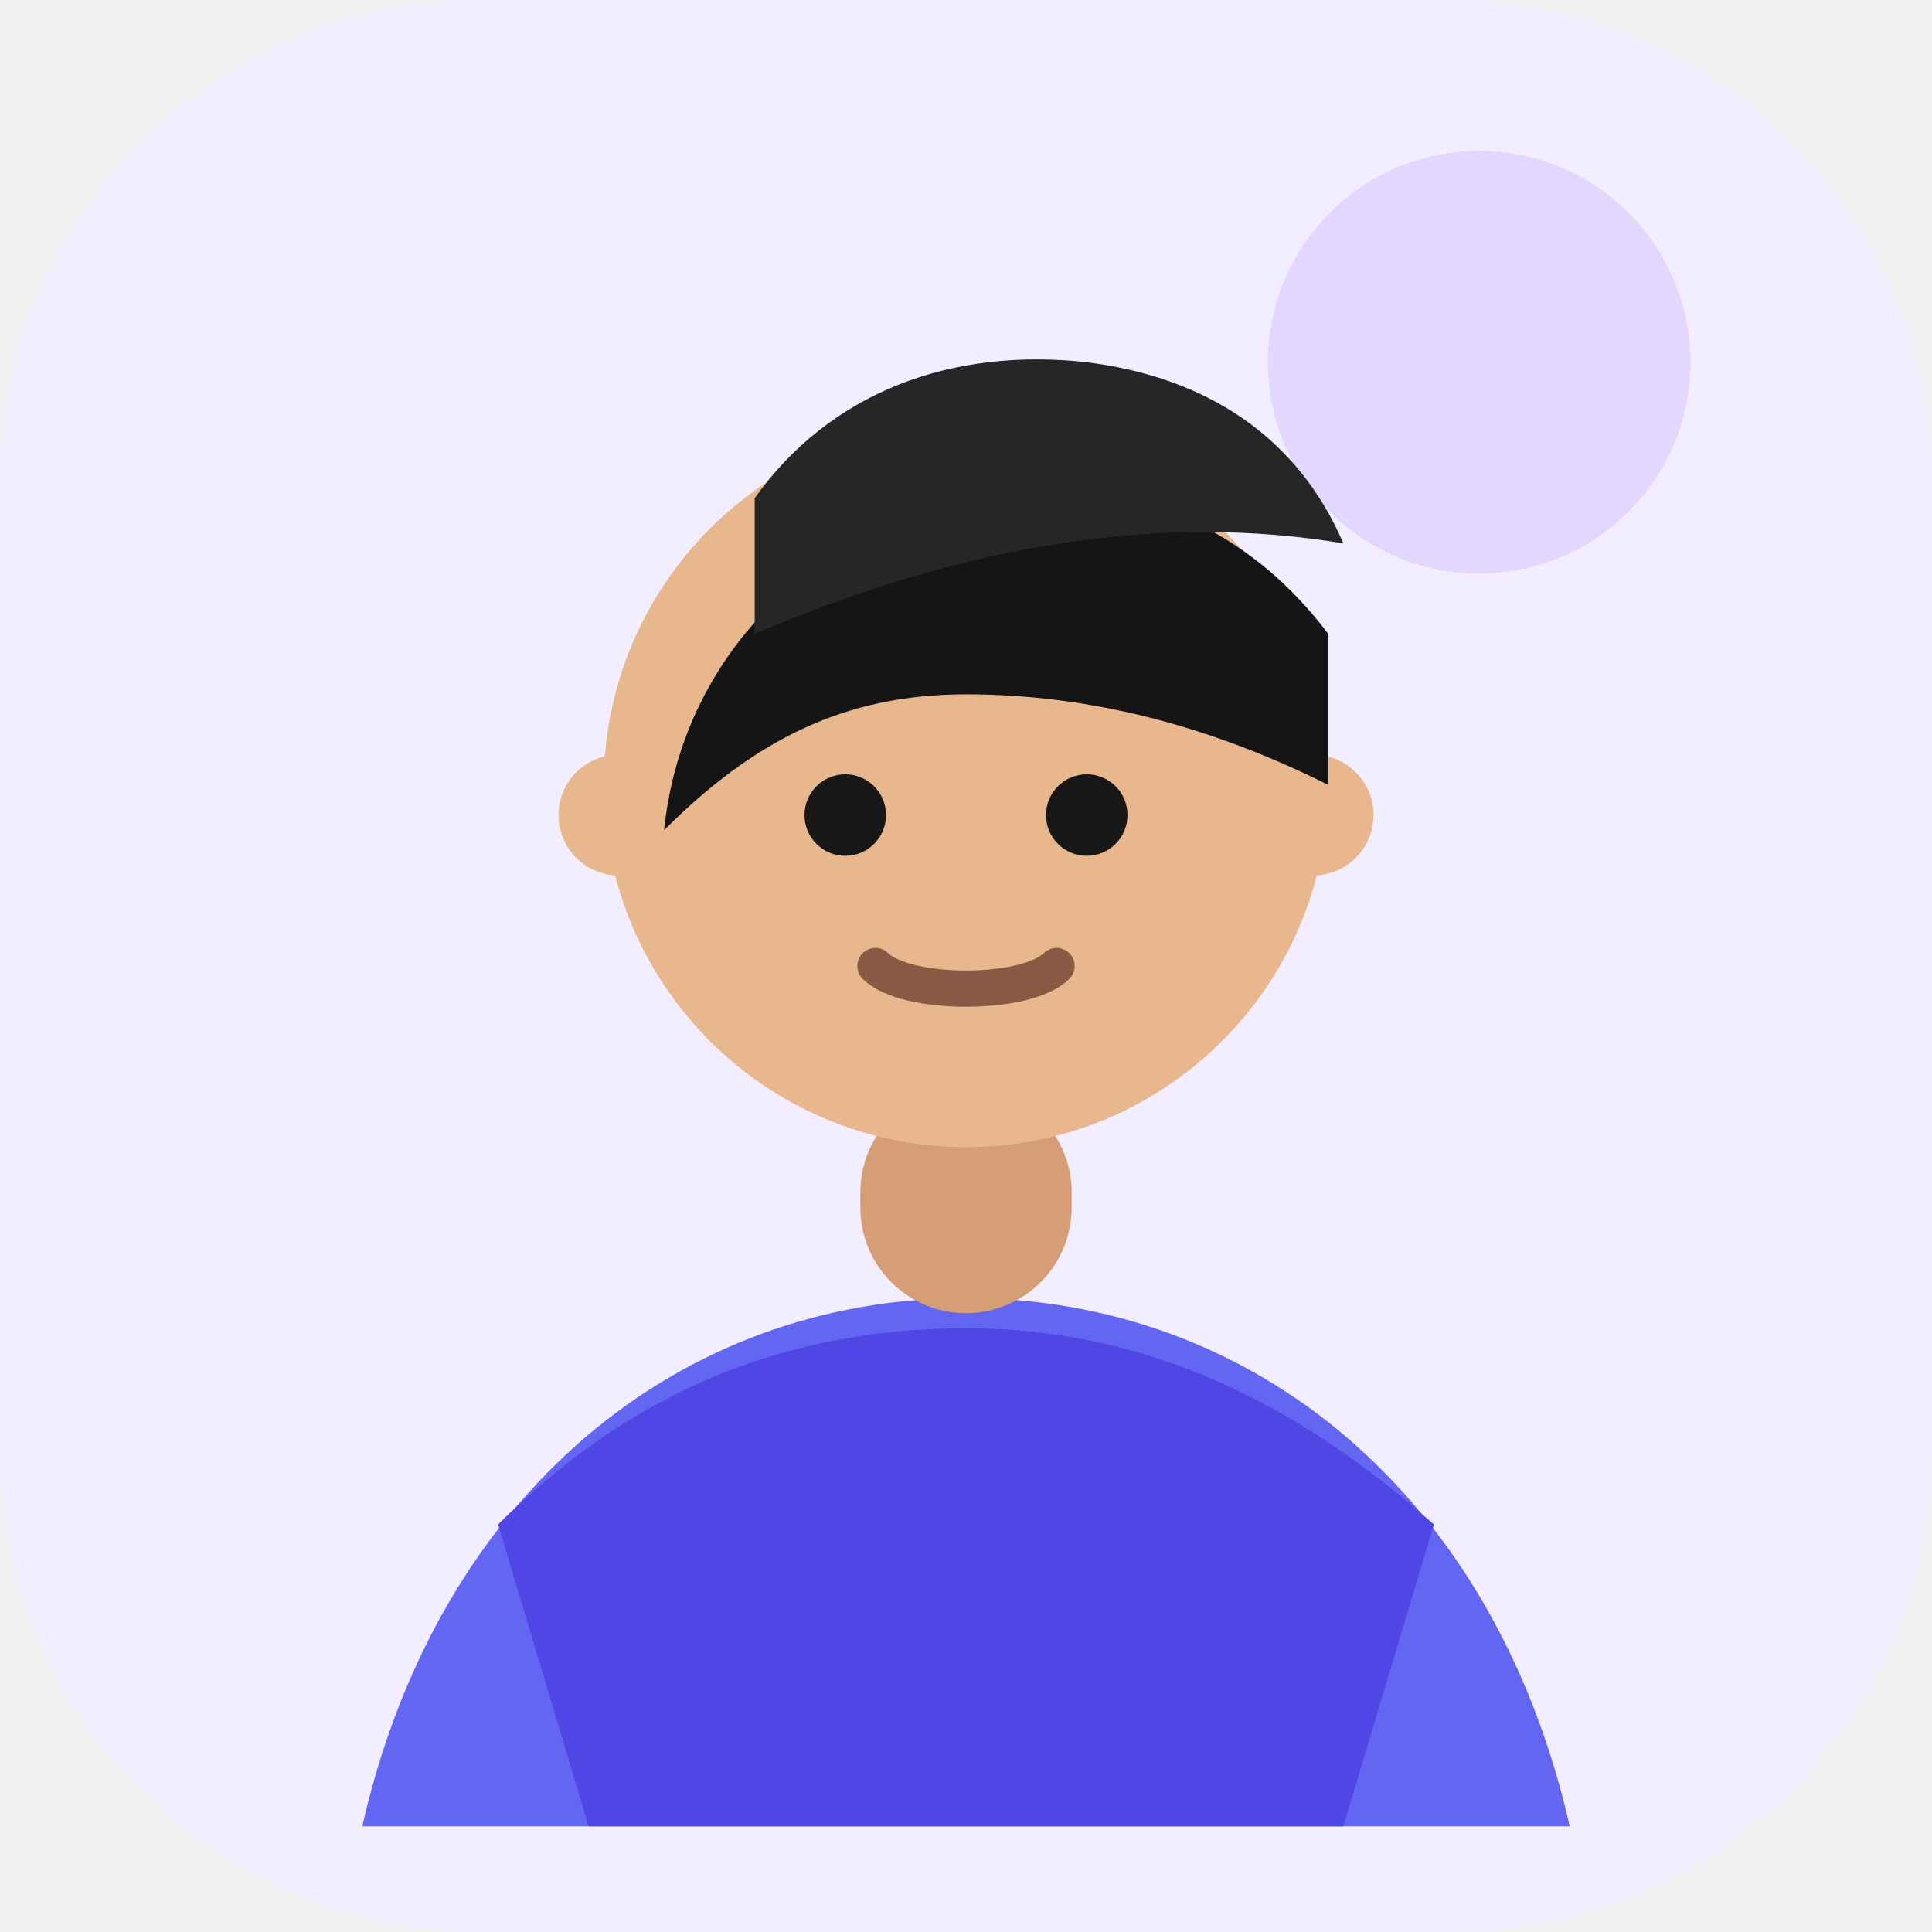
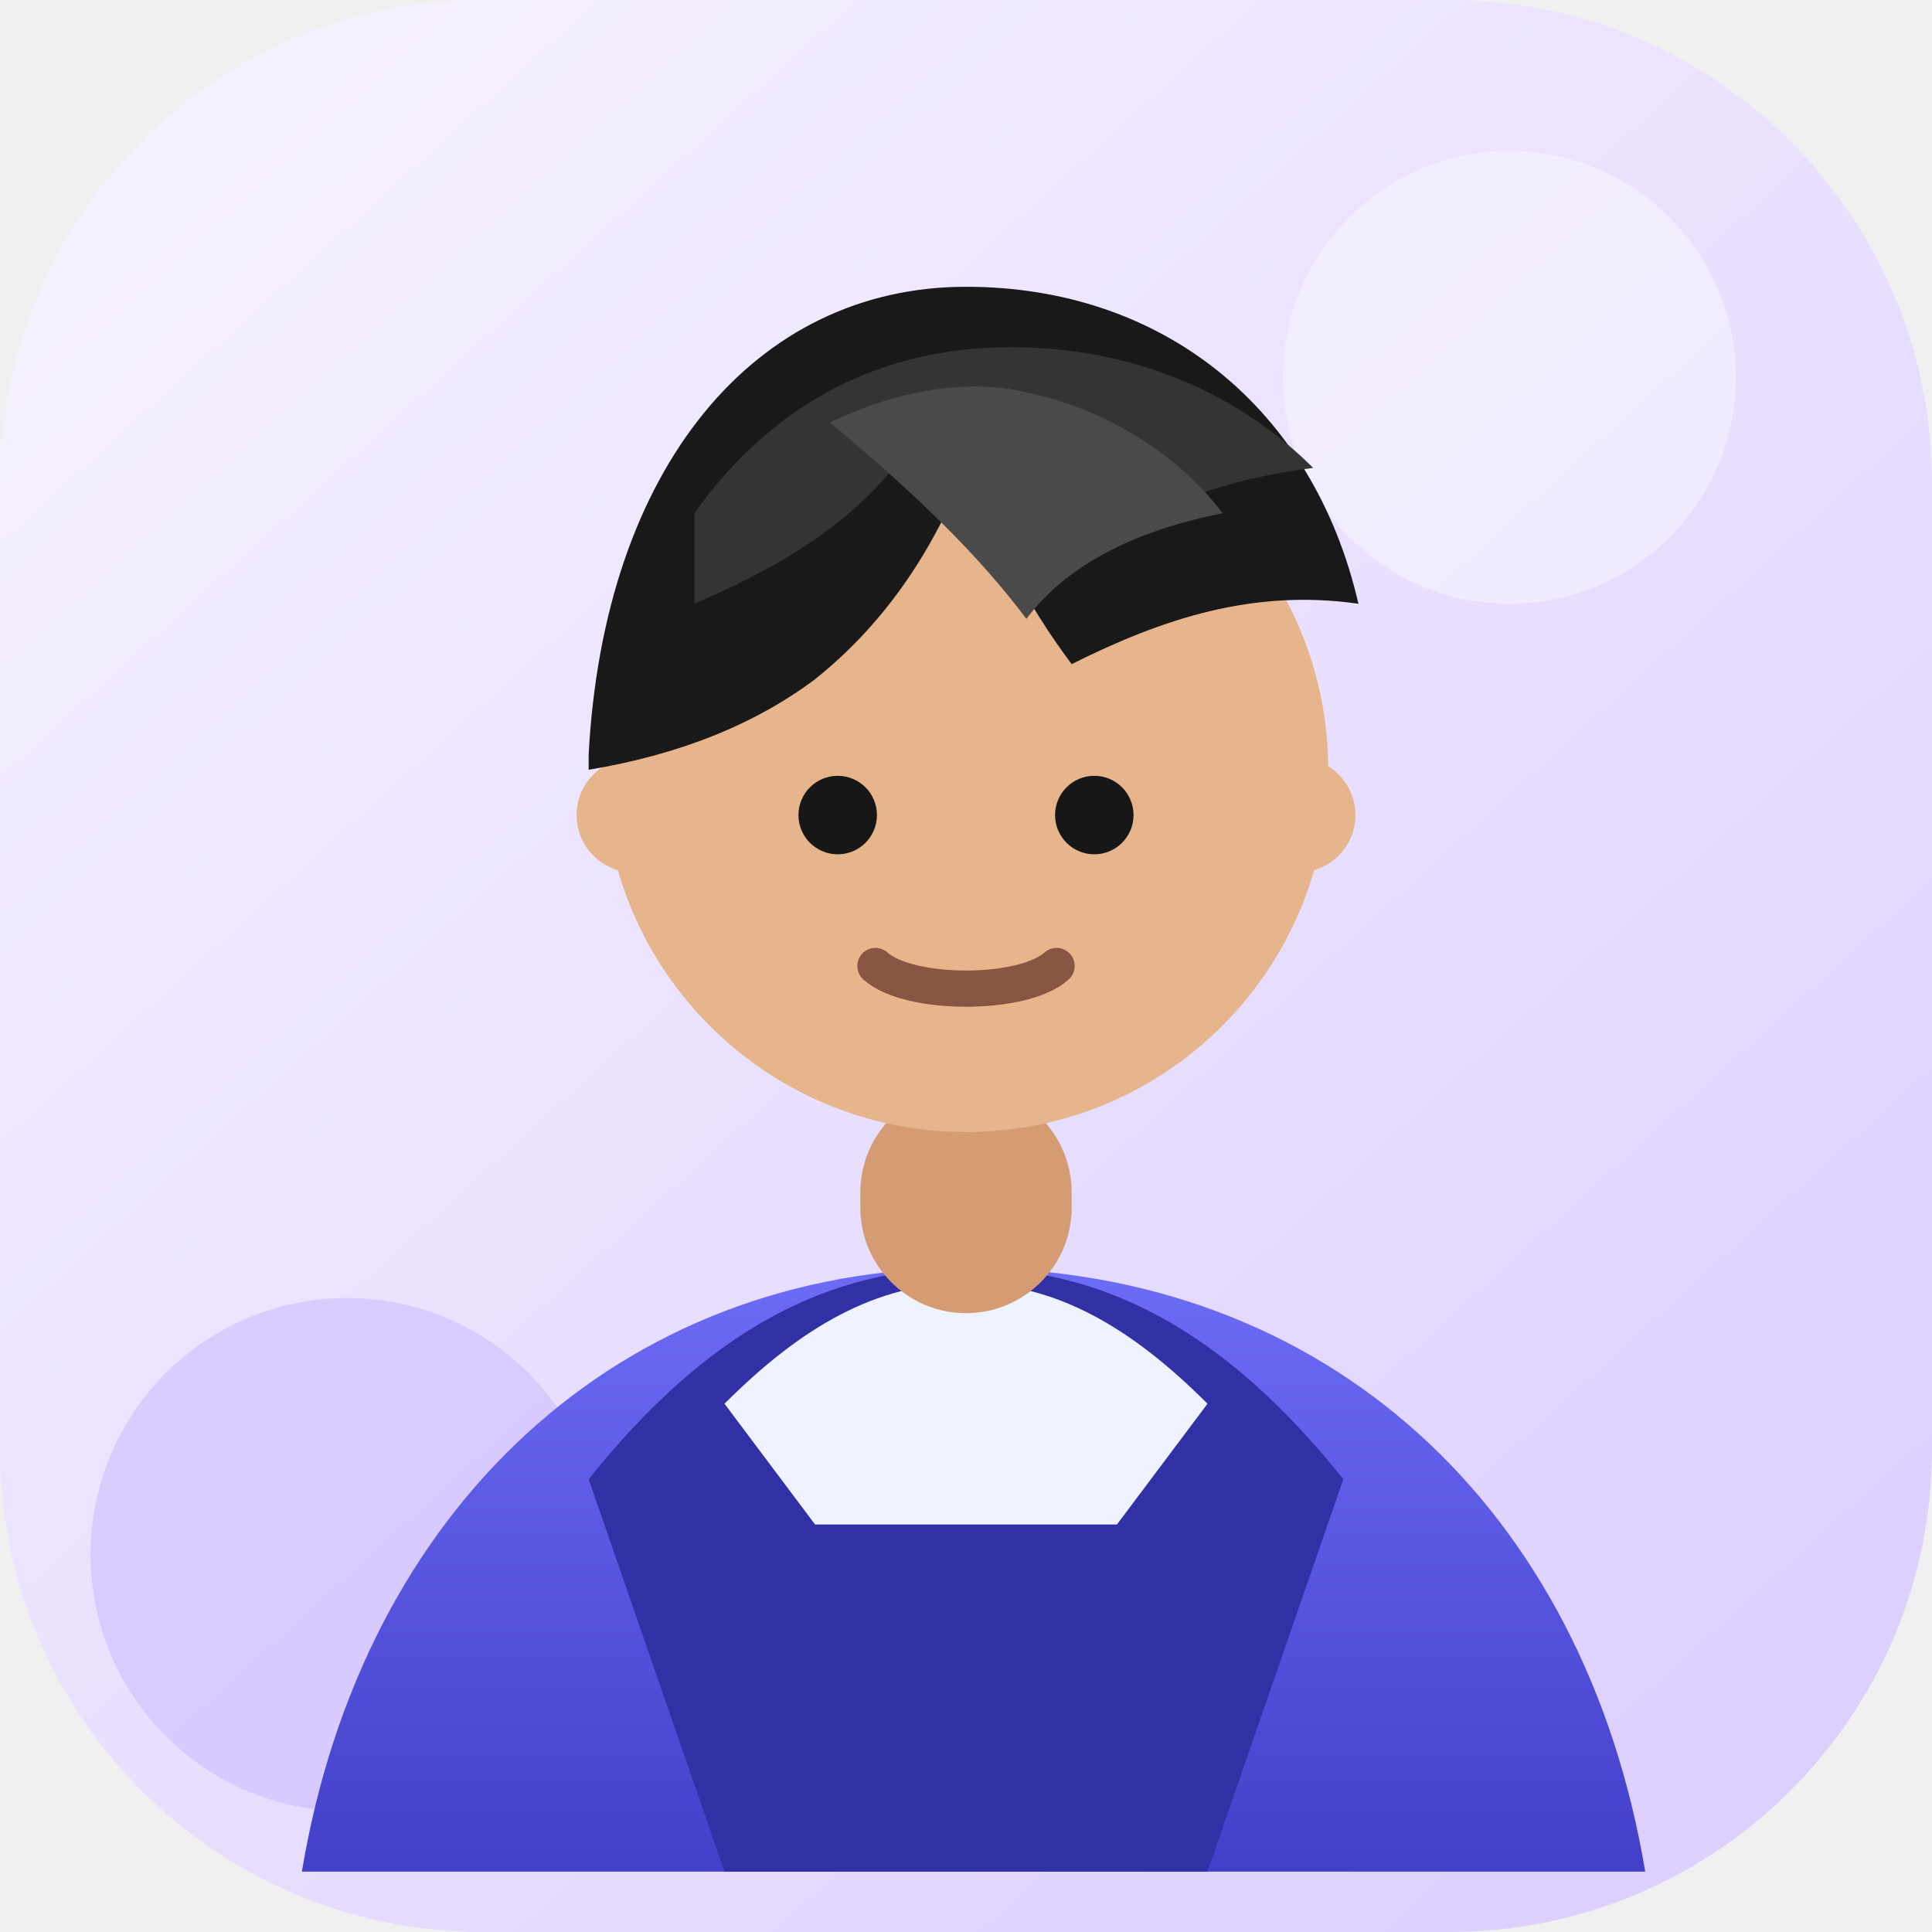
<svg xmlns="http://www.w3.org/2000/svg" viewBox="0 0 128 128" fill="none">
-   <rect width="128" height="128" rx="32" fill="#F3EEFF" />
-   <circle cx="98" cy="24" r="14" fill="#E2D7FF" />
-   <path d="M24 121c5-22 21-35 40-35s35 13 40 35H24Z" fill="#6366F1" />
-   <path d="M33 101c8-8 18-13 31-13 12 0 22 5 31 13l-6 20H39l-6-20Z" fill="#4F46E5" />
-   <rect x="57" y="72" width="14" height="15" rx="7" fill="#D69E74" />
-   <circle cx="64" cy="52" r="24" fill="#E9B78E" />
-   <circle cx="41" cy="54" r="4" fill="#E9B78E" />
-   <circle cx="87" cy="54" r="4" fill="#E9B78E" />
-   <path d="M44 55c1-10 8-19 20-22 9-2 18 1 24 9v10c-8-4-16-6-24-6s-14 3-20 9Z" fill="#151515" />
-   <path d="M50 33c5-7 13-10 22-9 8 1 14 5 17 12-12-2-25 0-39 6 0-3 0-6 0-9Z" fill="#262626" />
-   <circle cx="56" cy="54" r="2.7" fill="#171717" />
-   <circle cx="72" cy="54" r="2.7" fill="#171717" />
-   <path d="M58 64c2 2 10 2 12 0" stroke="#8A5944" stroke-linecap="round" stroke-width="2.4" />
+   <defs>
+     <linearGradient id="bg" x1="15" y1="10" x2="113" y2="118" gradientUnits="userSpaceOnUse">
+       <stop stop-color="#F5F0FF" />
+       <stop offset="1" stop-color="#DDD0FF" />
+     </linearGradient>
+     <linearGradient id="shirt" x1="64" y1="84" x2="64" y2="124" gradientUnits="userSpaceOnUse">
+       <stop stop-color="#6D6CF6" />
+       <stop offset="1" stop-color="#4240C9" />
+     </linearGradient>
+   </defs>
+   <rect width="128" height="128" rx="32" fill="url(#bg)" />
+   <circle cx="100" cy="25" r="15" fill="#FFFFFF" fill-opacity=".38" />
+   <circle cx="23" cy="103" r="17" fill="#CDBDFF" fill-opacity=".6" />
+   <path d="M20 124c4-24 21-40 44-40 24 0 41 16 45 40H20Z" fill="url(#shirt)" />
+   <path d="M39 98c8-10 16-14 25-14s17 4 25 14l-9 26H48l-9-26Z" fill="#3230A5" />
+   <path d="M48 93c5-5 10-8 16-8 6 0 11 3 16 8l-6 8H54l-6-8Z" fill="#EFF2FF" />
+   <rect x="57" y="72" width="14" height="15" rx="7" fill="#D59B73" />
+   <circle cx="64" cy="51" r="24" fill="#E7B58B" />
+   <circle cx="42" cy="54" r="3.8" fill="#E7B58B" />
+   <circle cx="86" cy="54" r="3.8" fill="#E7B58B" />
+   <path d="M39 50c1-19 11-31 25-31 13 0 23 8 26 21-7-1-13 1-19 4-3-4-5-8-7-13-2 5-5 10-10 14-4 3-9 5-15 6v-1Z" fill="#191919" />
+   <path d="M46 34c5-7 12-11 21-11 8 0 15 3 20 8-8 1-14 4-19 9-3-3-5-6-8-10-3 4-7 7-14 10Z" fill="#343434" />
+   <path d="M55 28c4-2 9-3 13-2 5 1 10 4 13 8-5 1-10 3-13 7-3-4-7-8-13-13Z" fill="#4A4A4A" />
+   <circle cx="55.5" cy="54" r="2.6" fill="#171717" />
+   <circle cx="72.5" cy="54" r="2.6" fill="#171717" />
+   <path d="M58 64c2.2 2 9.8 2 12 0" stroke="#875541" stroke-linecap="round" stroke-width="2.4" />
</svg>
